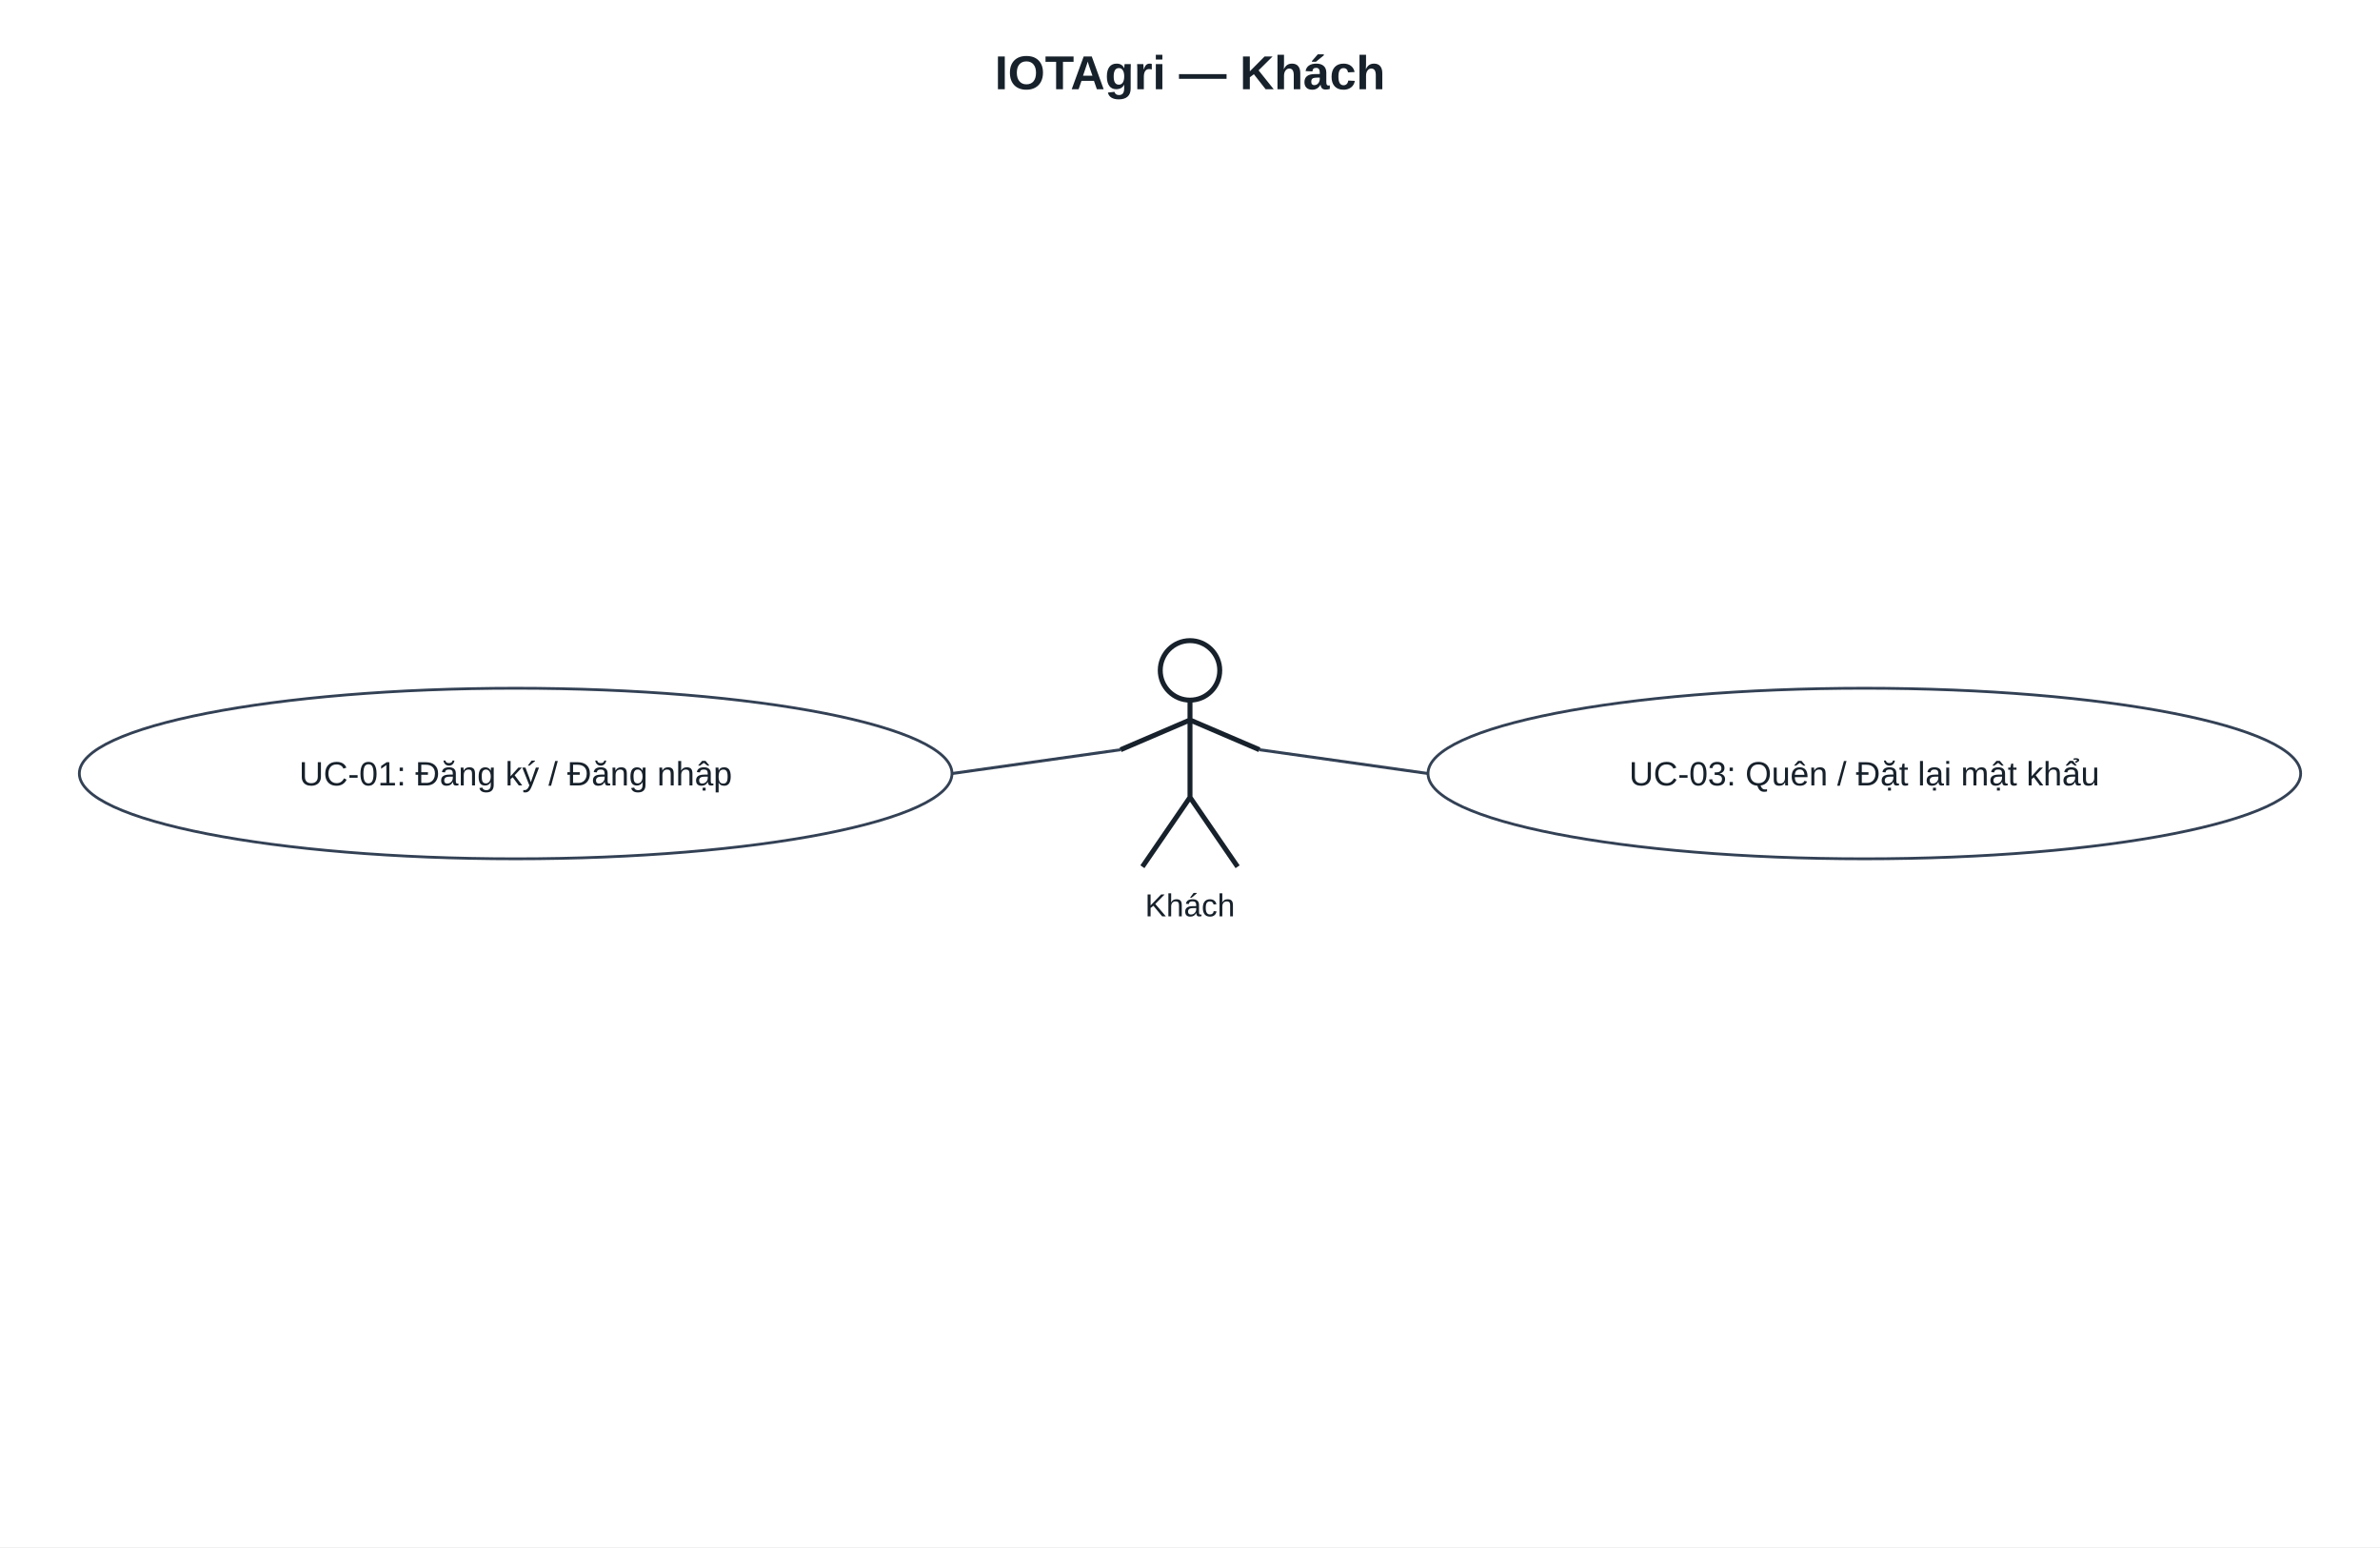
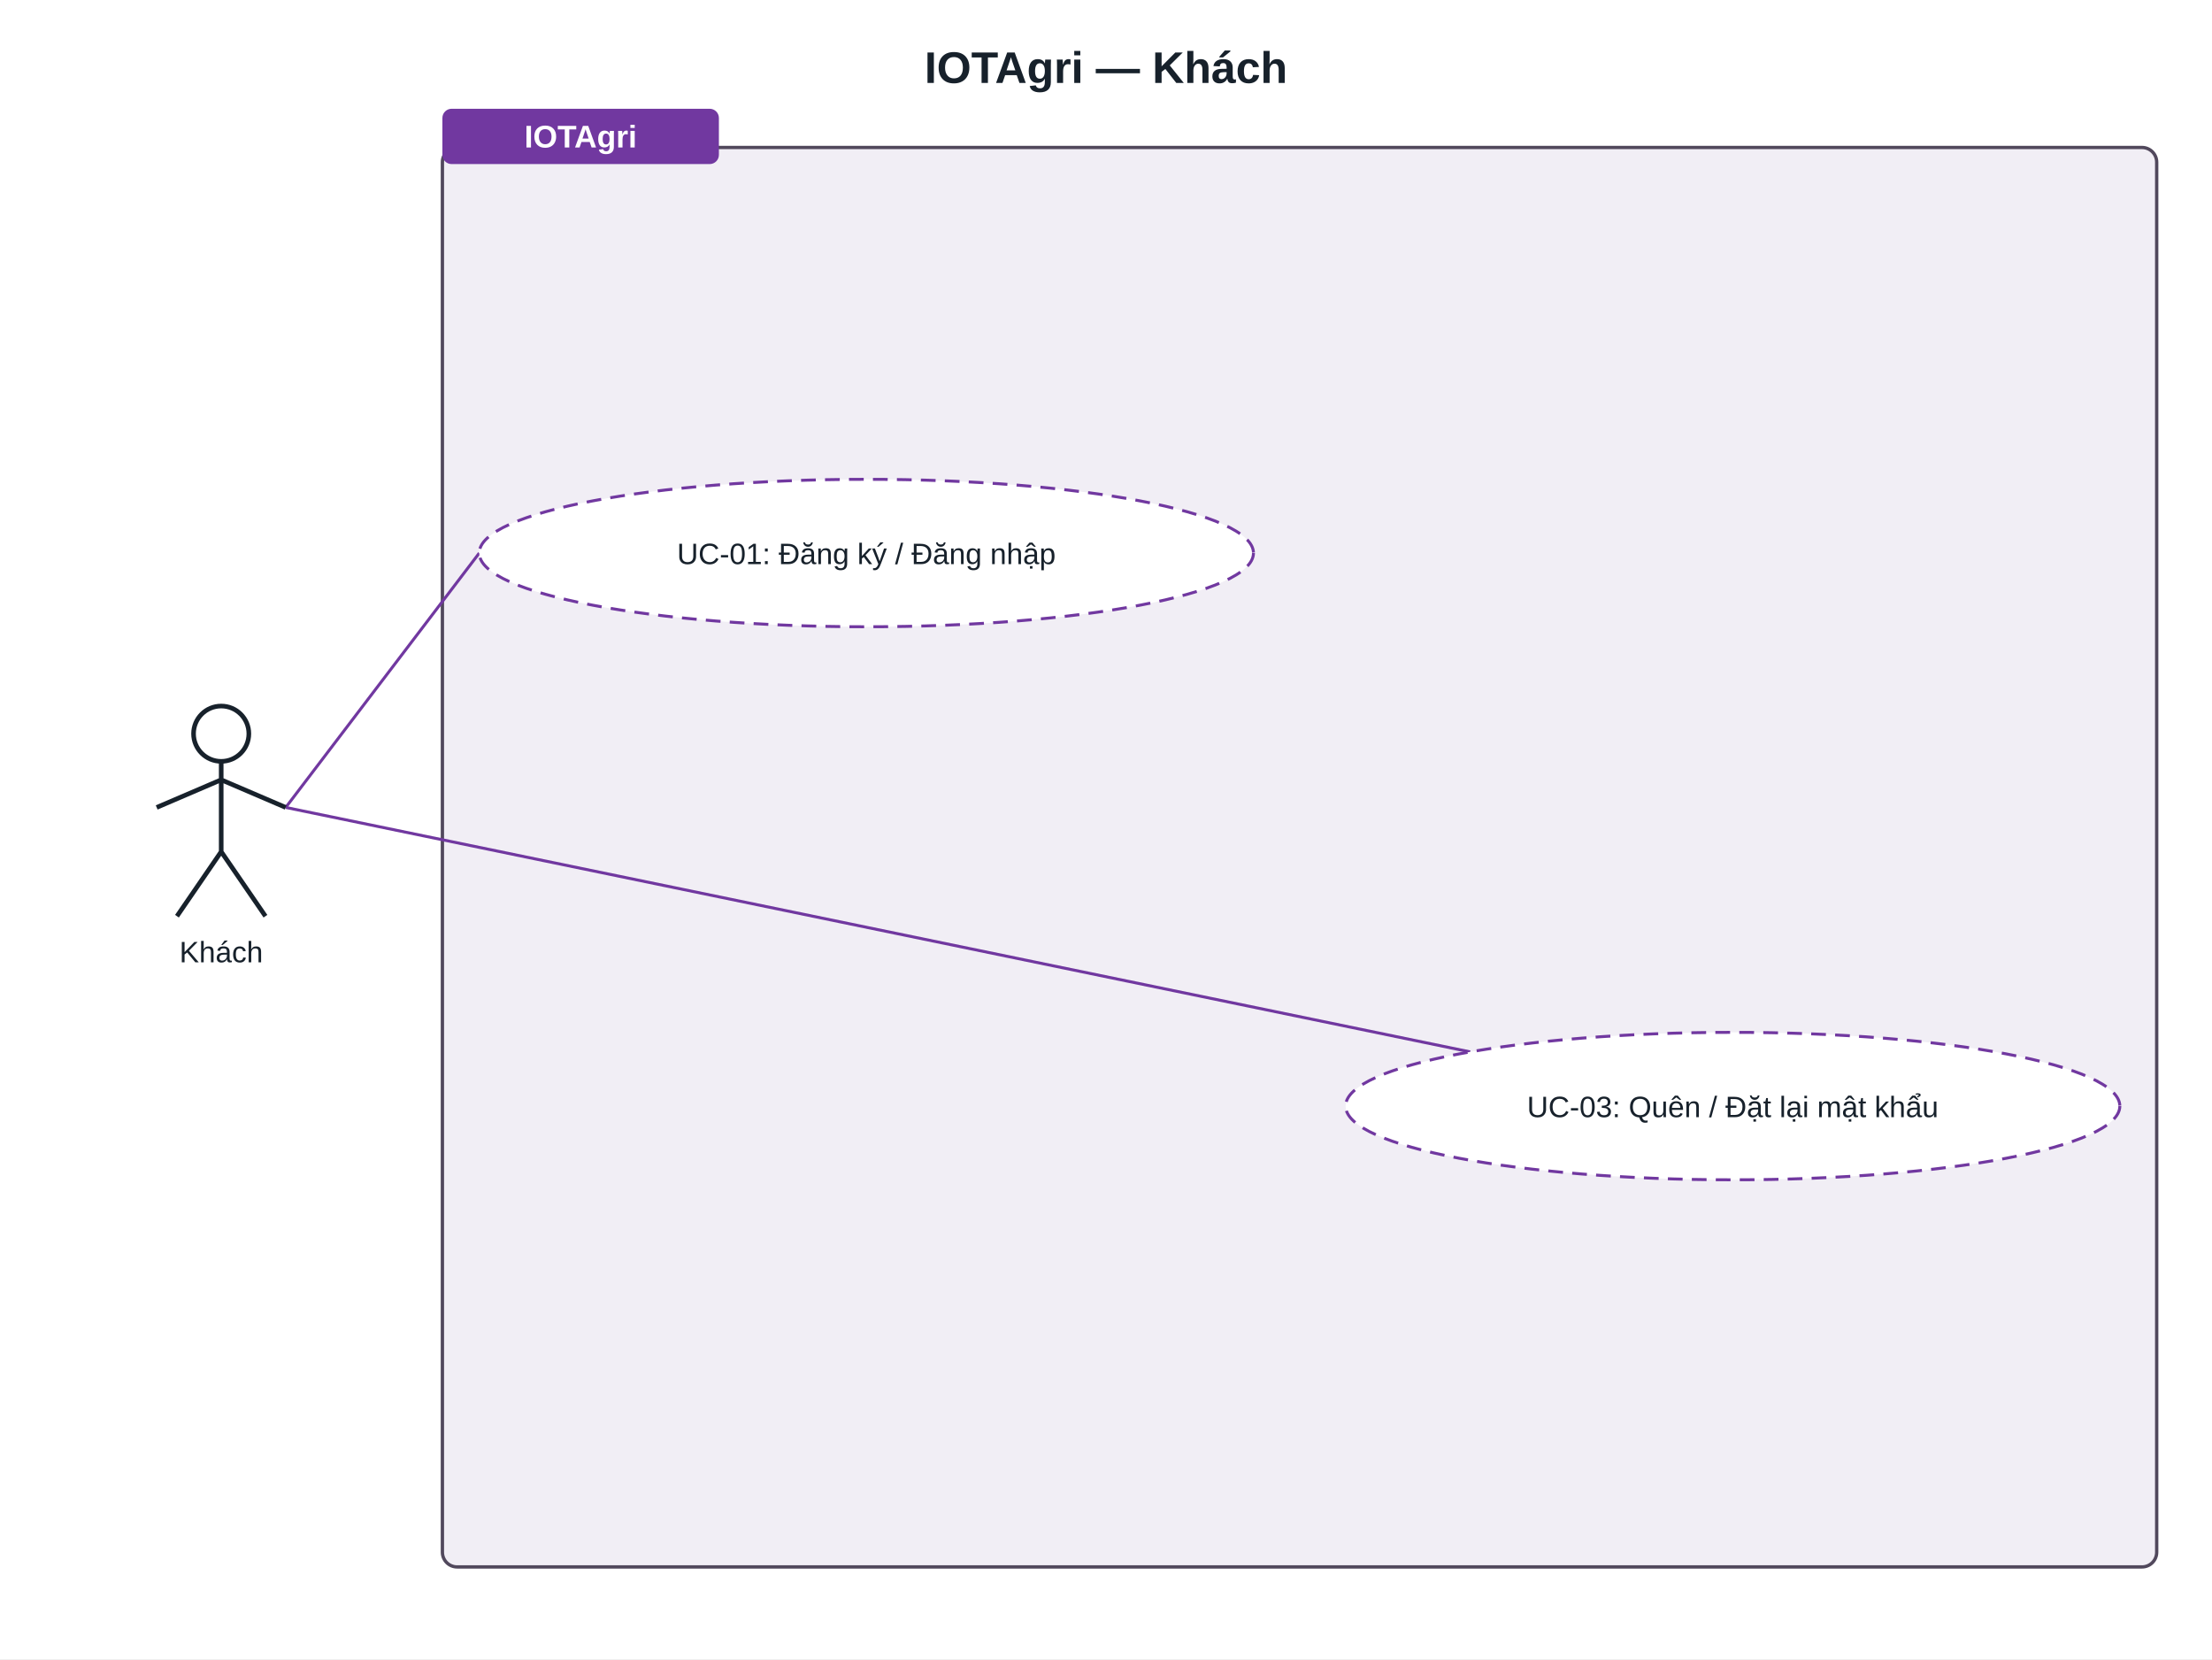
- <svg xmlns="http://www.w3.org/2000/svg" width="1200" height="780" viewBox="0 0 1200 780" role="img" aria-labelledby="title desc">
+ <svg xmlns="http://www.w3.org/2000/svg" width="1200" height="900" viewBox="0 0 1200 900" role="img" aria-labelledby="title desc">
  <rect width="100%" height="100%" fill="white" />
  <g font-family="Arial, sans-serif" fill="#17212b">
    <g data-actor="Guest" transform="translate(0 0)">
      <text x="600" y="45" text-anchor="middle" font-size="24" font-weight="bold">IOTAgri — Khách</text>
-       <line data-usecase="GuestUC1" x1="565" y1="378" x2="480" y2="390" stroke="#334155" stroke-width="1.5" />
-       <ellipse data-usecase="GuestUC1" cx="260" cy="390" rx="220" ry="43" fill="#FFFFFF" stroke="#334155" stroke-width="1.4" />
-       <text x="260" y="396.0" text-anchor="middle" font-size="17" font-weight="normal">UC-01: Đăng ký / Đăng nhập</text>
-       <line data-usecase="GuestUC2" x1="635" y1="378" x2="720" y2="390" stroke="#334155" stroke-width="1.5" />
-       <ellipse data-usecase="GuestUC2" cx="940" cy="390" rx="220" ry="43" fill="#FFFFFF" stroke="#334155" stroke-width="1.4" />
-       <text x="940" y="396.0" text-anchor="middle" font-size="17" font-weight="normal">UC-03: Quên / Đặt lại mật khẩu</text>
+       <rect data-system="IOTAgri" x="240" y="80" width="930" height="770" rx="8" fill="#f1eef5" stroke="#51485c" stroke-width="1.8" />
+       <rect x="240" y="59" width="150" height="30" rx="5" fill="#7138a0" />
+       <g fill="white">
+         <text x="315" y="80" text-anchor="middle" font-size="17" font-weight="bold">IOTAgri</text>
+       </g>
+       <line data-usecase="GuestUC1" x1="155" y1="438" x2="260.00" y2="300.00" stroke="#7138a0" stroke-width="1.6" />
+       <line data-usecase="GuestUC2" x1="155" y1="438" x2="797.57" y2="570.61" stroke="#7138a0" stroke-width="1.6" />
+       <ellipse data-usecase="GuestUC1" cx="470" cy="300" rx="210" ry="40" fill="#FFFFFF" stroke="#7138a0" stroke-width="1.6" stroke-dasharray="8 5" />
+       <text x="470" y="306.0" text-anchor="middle" font-size="16" font-weight="normal">UC-01: Đăng ký / Đăng nhập</text>
+       <ellipse data-usecase="GuestUC2" cx="940" cy="600" rx="210" ry="40" fill="#FFFFFF" stroke="#7138a0" stroke-width="1.6" stroke-dasharray="8 5" />
+       <text x="940" y="606.0" text-anchor="middle" font-size="16" font-weight="normal">UC-03: Quên / Đặt lại mật khẩu</text>
      <g fill="none" stroke="#17212b" stroke-width="2.5">
-         <circle cx="600" cy="338" r="15" />
-         <path d="M600 353 V402 M565 378 L600 363 L635 378 M600 402 L576 437 M600 402 L624 437" />
+         <circle cx="120" cy="398" r="15" />
+         <path d="M120 413 V462 M85 438 L120 423 L155 438 M120 462 L96 497 M120 462 L144 497" />
      </g>
-       <text x="600" y="462" text-anchor="middle" font-size="16" font-weight="normal">Khách</text>
+       <text x="120" y="522" text-anchor="middle" font-size="16" font-weight="normal">Khách</text>
    </g>
  </g>
</svg>
